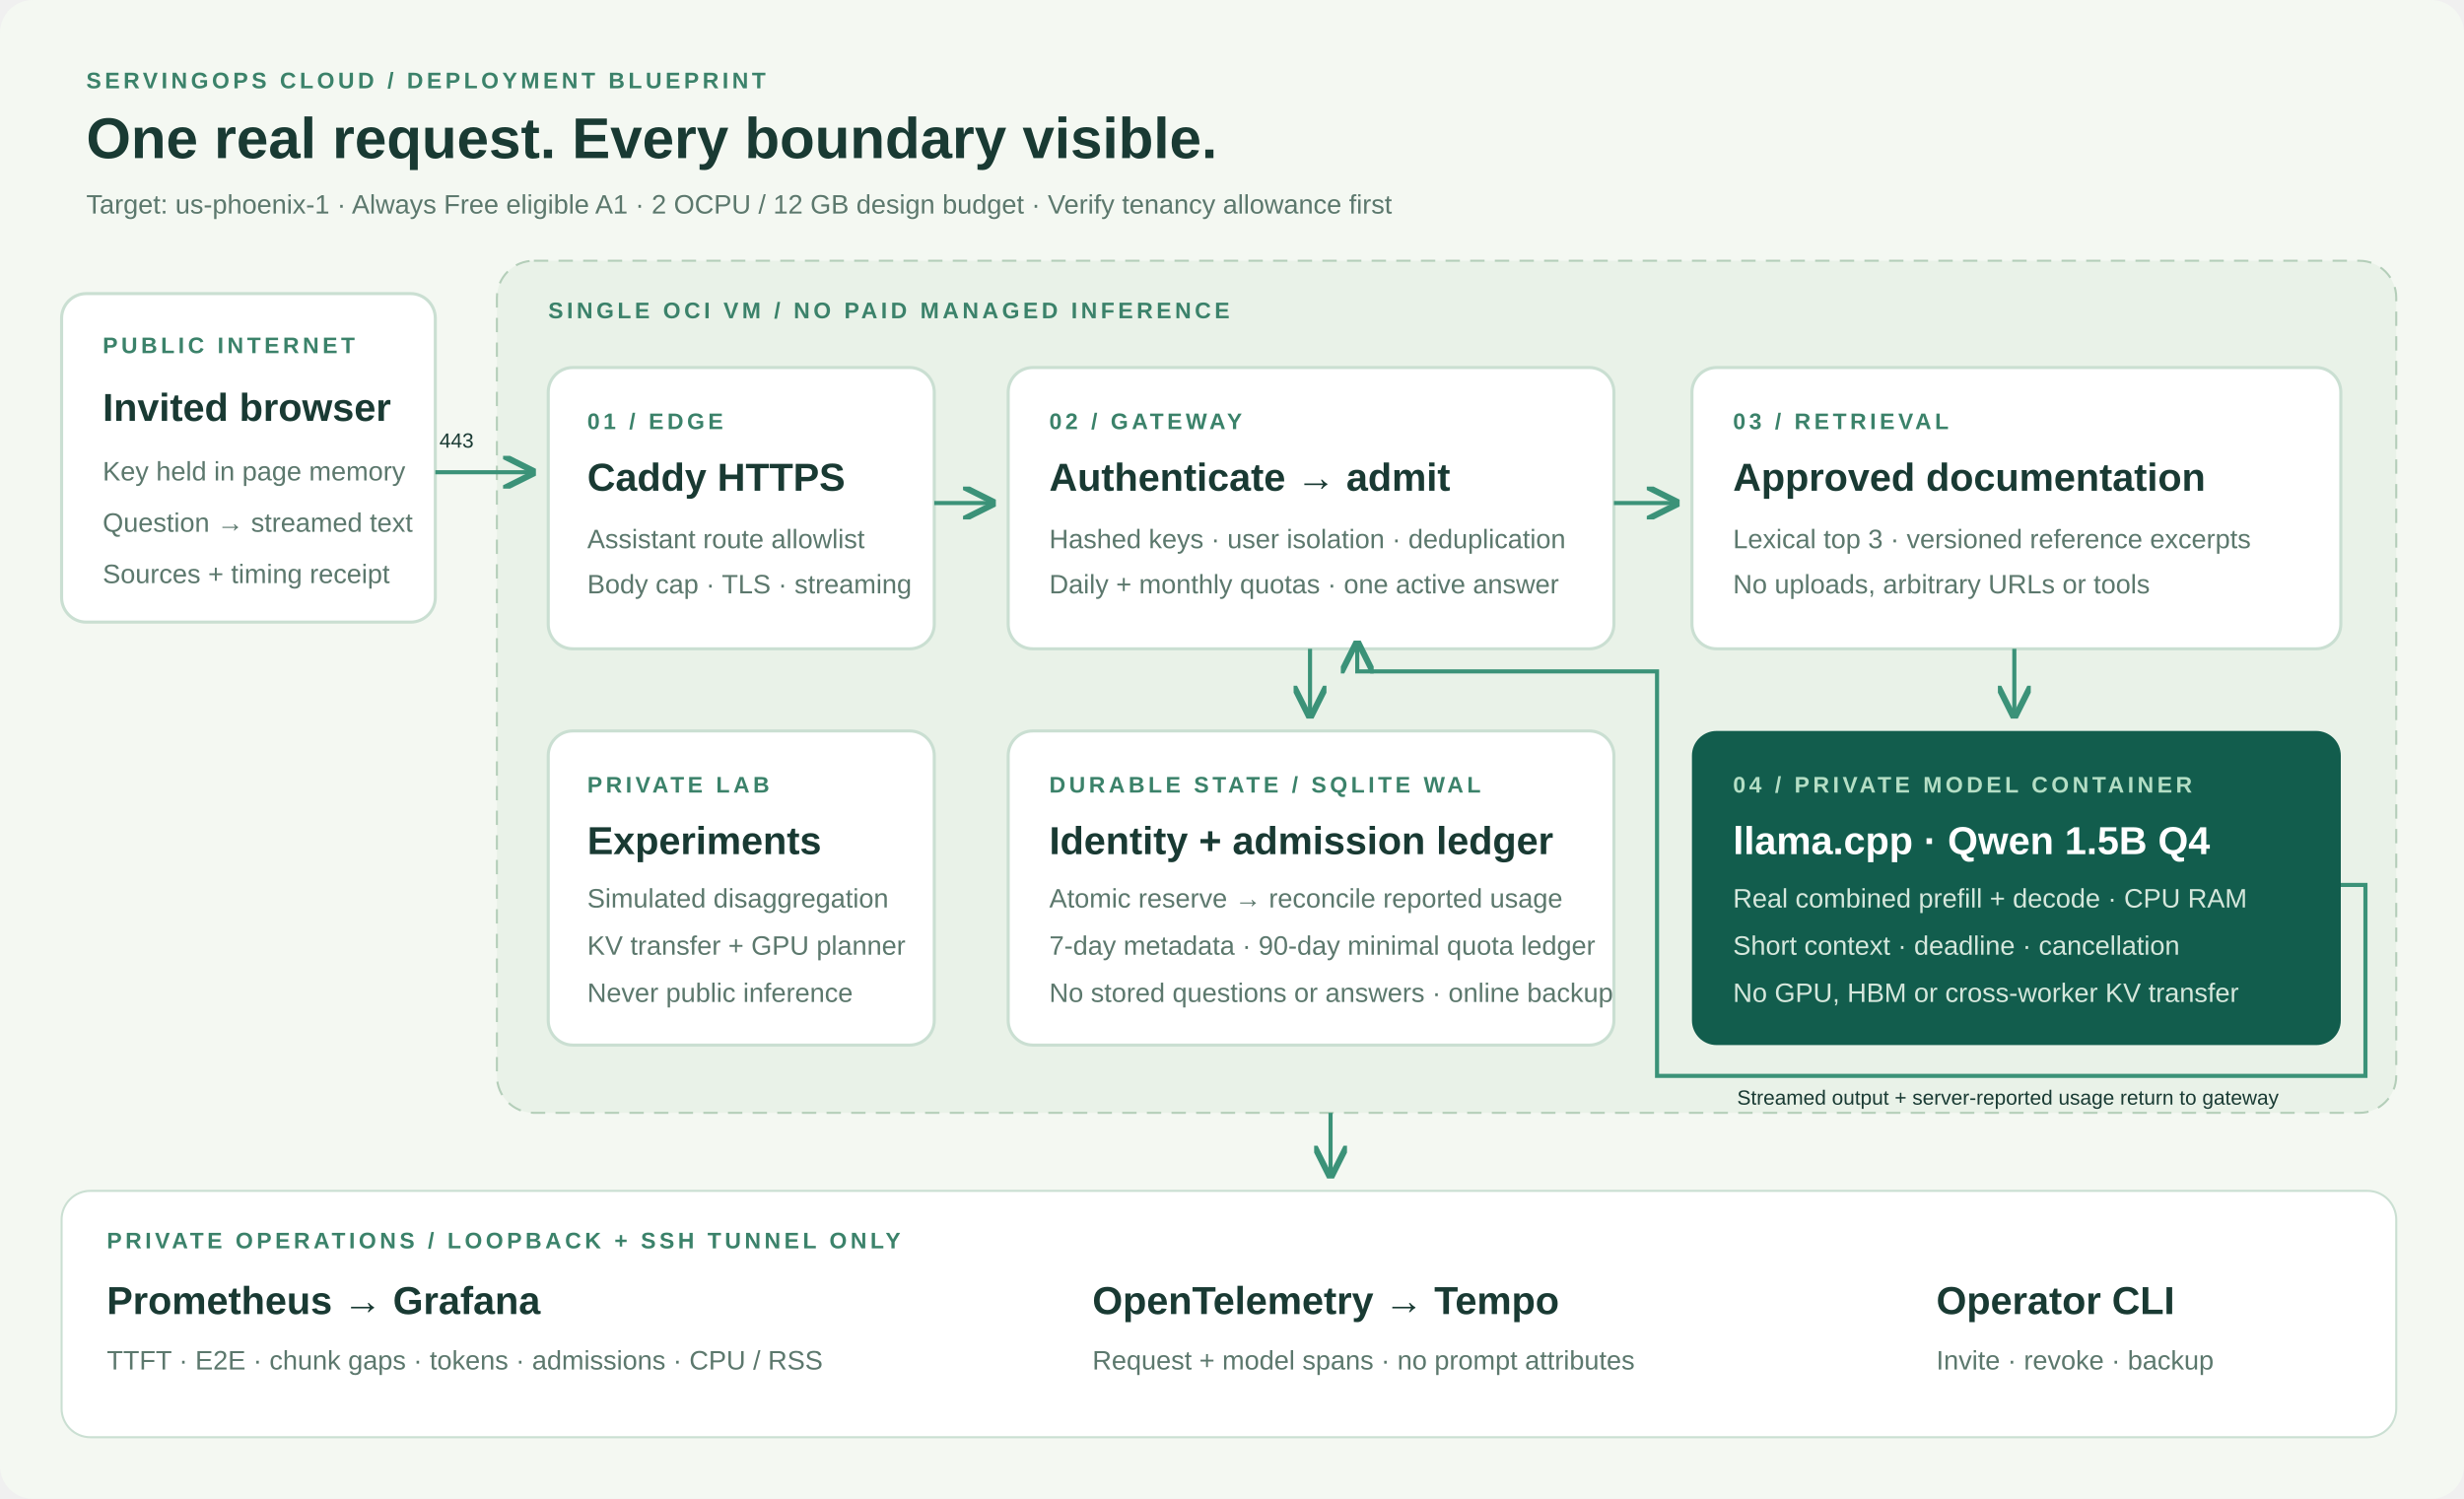
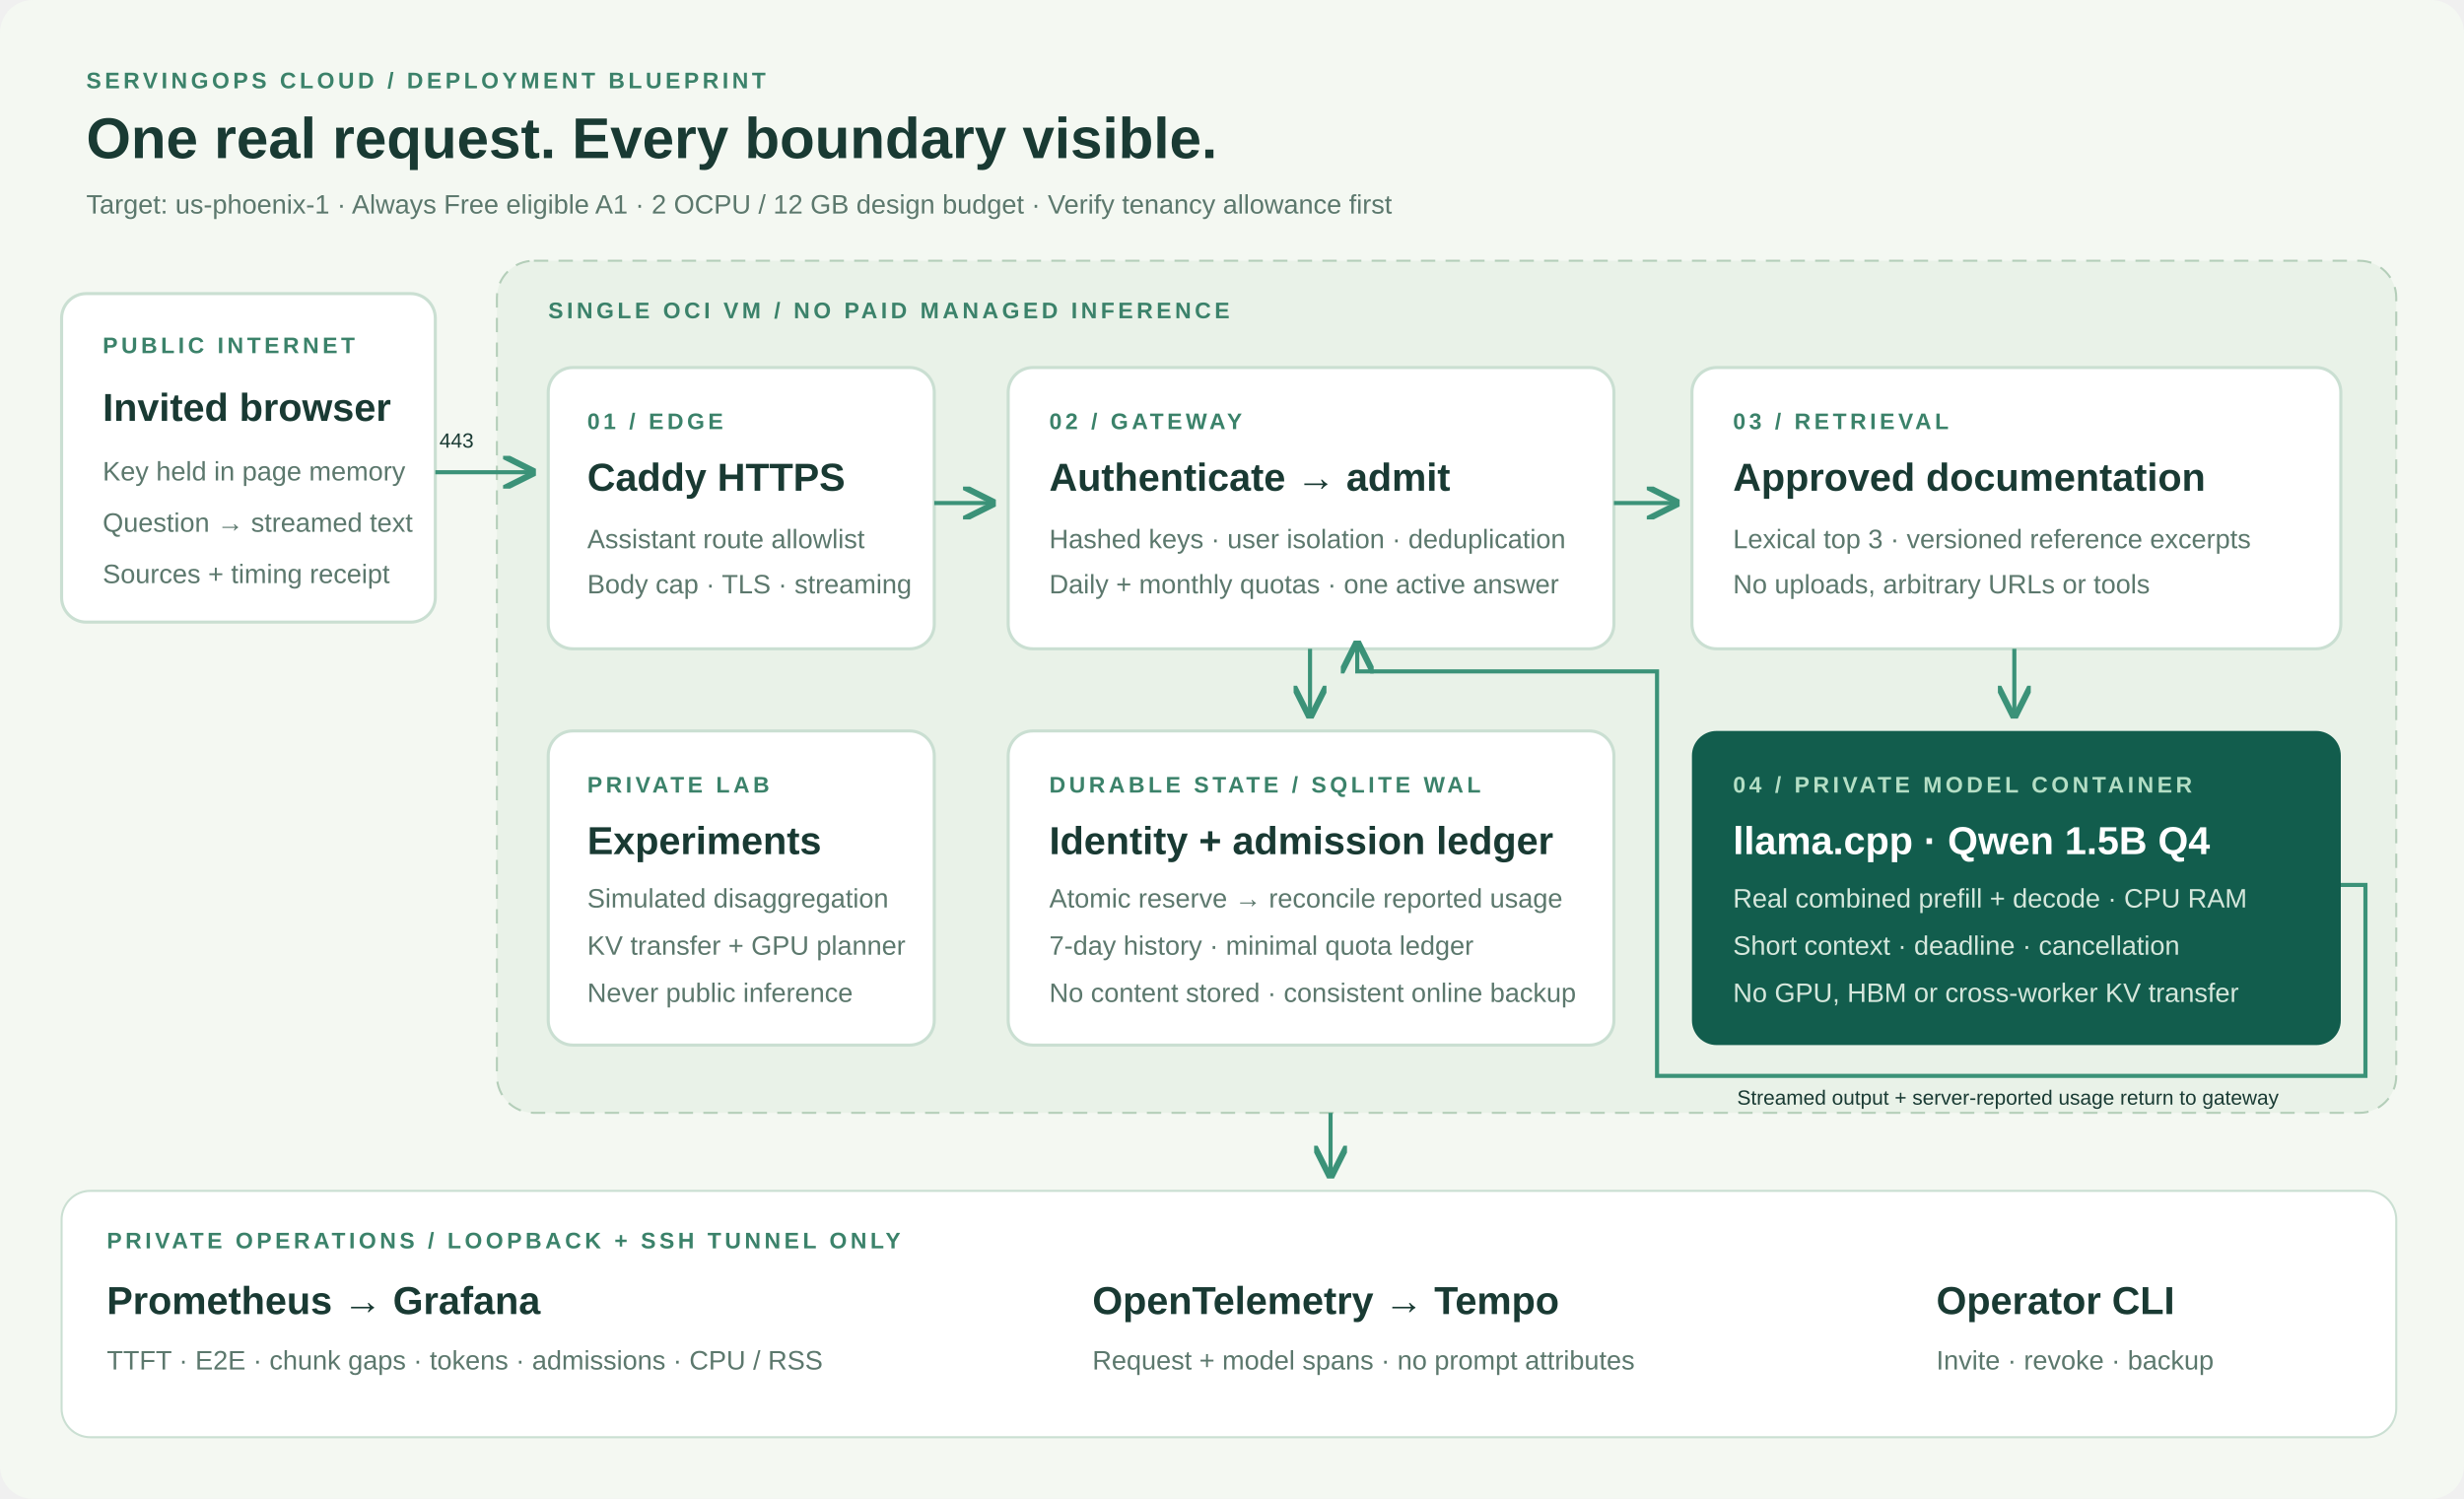
<svg xmlns="http://www.w3.org/2000/svg" width="1200" height="730" viewBox="0 0 1200 730" role="img" aria-labelledby="title desc">
  <defs>
    <marker id="arrow" markerWidth="8" markerHeight="8" refX="7" refY="4" orient="auto">
      <path d="M0 0L8 4L0 8" fill="none" stroke="#3b9278" stroke-width="1.5" />
    </marker>
    <style>text{font-family:Arial,sans-serif;fill:#193a33}.small{font-size:13px;fill:#5c786d}.label{font-size:11px;letter-spacing:1.7px;font-weight:700;fill:#3b826a}.title{font-size:19px;font-weight:700}.box{fill:white;stroke:#cadfd2;stroke-width:1.5}.line{fill:none;stroke:#3b9278;stroke-width:2;marker-end:url(#arrow)}.dash{fill:none;stroke:#98aea3;stroke-width:1.5;stroke-dasharray:6 5}</style>
  </defs>
  <rect width="1200" height="730" rx="16" fill="#f4f8f2" />
  <text x="42" y="43" class="label">SERVINGOPS CLOUD / DEPLOYMENT BLUEPRINT</text>
  <text x="42" y="77" font-size="28" font-weight="700">One real request. Every boundary visible.</text>
  <text x="42" y="104" class="small">Target: us-phoenix-1 · Always Free eligible A1 · 2 OCPU / 12 GB design budget · Verify tenancy allowance first</text>
  <rect x="30" y="143" width="182" height="160" rx="12" class="box" />
  <text x="50" y="172" class="label">PUBLIC INTERNET</text>
  <text x="50" y="205" class="title">Invited browser</text>
  <text x="50" y="234" class="small">Key held in page memory</text>
  <text x="50" y="259" class="small">Question → streamed text</text>
  <text x="50" y="284" class="small">Sources + timing receipt</text>
  <rect x="242" y="127" width="925" height="415" rx="18" fill="#e9f2e8" stroke="#b4ceb9" stroke-dasharray="7 5" />
  <text x="267" y="155" class="label">SINGLE OCI VM / NO PAID MANAGED INFERENCE</text>
  <rect x="267" y="179" width="188" height="137" rx="12" class="box" />
  <text x="286" y="209" class="label">01 / EDGE</text>
  <text x="286" y="239" class="title">Caddy HTTPS</text>
  <text x="286" y="267" class="small">Assistant route allowlist</text>
  <text x="286" y="289" class="small">Body cap · TLS · streaming</text>
  <path d="M212 230H259" class="line" />
  <text x="214" y="218" font-size="10">443</text>
  <rect x="491" y="179" width="295" height="137" rx="12" class="box" />
  <text x="511" y="209" class="label">02 / GATEWAY</text>
  <text x="511" y="239" class="title">Authenticate → admit</text>
  <text x="511" y="267" class="small">Hashed keys · user isolation · deduplication</text>
  <text x="511" y="289" class="small">Daily + monthly quotas · one active answer</text>
  <path d="M455 245H483" class="line" />
  <rect x="824" y="179" width="316" height="137" rx="12" class="box" />
  <text x="844" y="209" class="label">03 / RETRIEVAL</text>
  <text x="844" y="239" class="title">Approved documentation</text>
  <text x="844" y="267" class="small">Lexical top 3 · versioned reference excerpts</text>
  <text x="844" y="289" class="small">No uploads, arbitrary URLs or tools</text>
  <path d="M786 245H816" class="line" />
  <rect x="267" y="356" width="188" height="153" rx="12" class="box" />
  <text x="286" y="386" class="label">PRIVATE LAB</text>
  <text x="286" y="416" class="title">Experiments</text>
  <text x="286" y="442" class="small">Simulated disaggregation</text>
  <text x="286" y="465" class="small">KV transfer + GPU planner</text>
  <text x="286" y="488" class="small">Never public inference</text>
  <rect x="491" y="356" width="295" height="153" rx="12" class="box" />
  <text x="511" y="386" class="label">DURABLE STATE / SQLITE WAL</text>
  <text x="511" y="416" class="title">Identity + admission ledger</text>
  <text x="511" y="442" class="small">Atomic reserve → reconcile reported usage</text>
-   <text x="511" y="465" class="small">7-day metadata · 90-day minimal quota ledger</text>
-   <text x="511" y="488" class="small">No stored questions or answers · online backup</text>
+   <text x="511" y="465" class="small">7-day history · minimal quota ledger</text>
+   <text x="511" y="488" class="small">No content stored · consistent online backup</text>
  <path d="M638 316V348" class="line" />
  <rect x="824" y="356" width="316" height="153" rx="12" fill="#125d4d" />
  <text x="844" y="386" style="fill:#b4dec5;font-size:11px;letter-spacing:1.7px;font-weight:700">04 / PRIVATE MODEL CONTAINER</text>
  <text x="844" y="416" style="fill:white;font-size:19px;font-weight:700">llama.cpp · Qwen 1.5B Q4</text>
  <text x="844" y="442" style="fill:#d5e7dc;font-size:13px">Real combined prefill + decode · CPU RAM</text>
  <text x="844" y="465" style="fill:#d5e7dc;font-size:13px">Short context · deadline · cancellation</text>
  <text x="844" y="488" style="fill:#d5e7dc;font-size:13px">No GPU, HBM or cross-worker KV transfer</text>
  <path d="M981 316V348" class="line" />
  <path d="M1140 431H1152V524H807V327H661V314" class="line" />
  <text x="846" y="538" font-size="10">Streamed output + server-reported usage return to gateway</text>
  <rect x="30" y="580" width="1137" height="120" rx="14" fill="#fff" stroke="#cadfd2" />
  <text x="52" y="608" class="label">PRIVATE OPERATIONS / LOOPBACK + SSH TUNNEL ONLY</text>
  <text x="52" y="640" class="title">Prometheus → Grafana</text>
  <text x="52" y="667" class="small">TTFT · E2E · chunk gaps · tokens · admissions · CPU / RSS</text>
  <text x="532" y="640" class="title">OpenTelemetry → Tempo</text>
  <text x="532" y="667" class="small">Request + model spans · no prompt attributes</text>
  <text x="943" y="640" class="title">Operator CLI</text>
  <text x="943" y="667" class="small">Invite · revoke · backup</text>
  <path d="M648 542V572" class="line" />
</svg>
